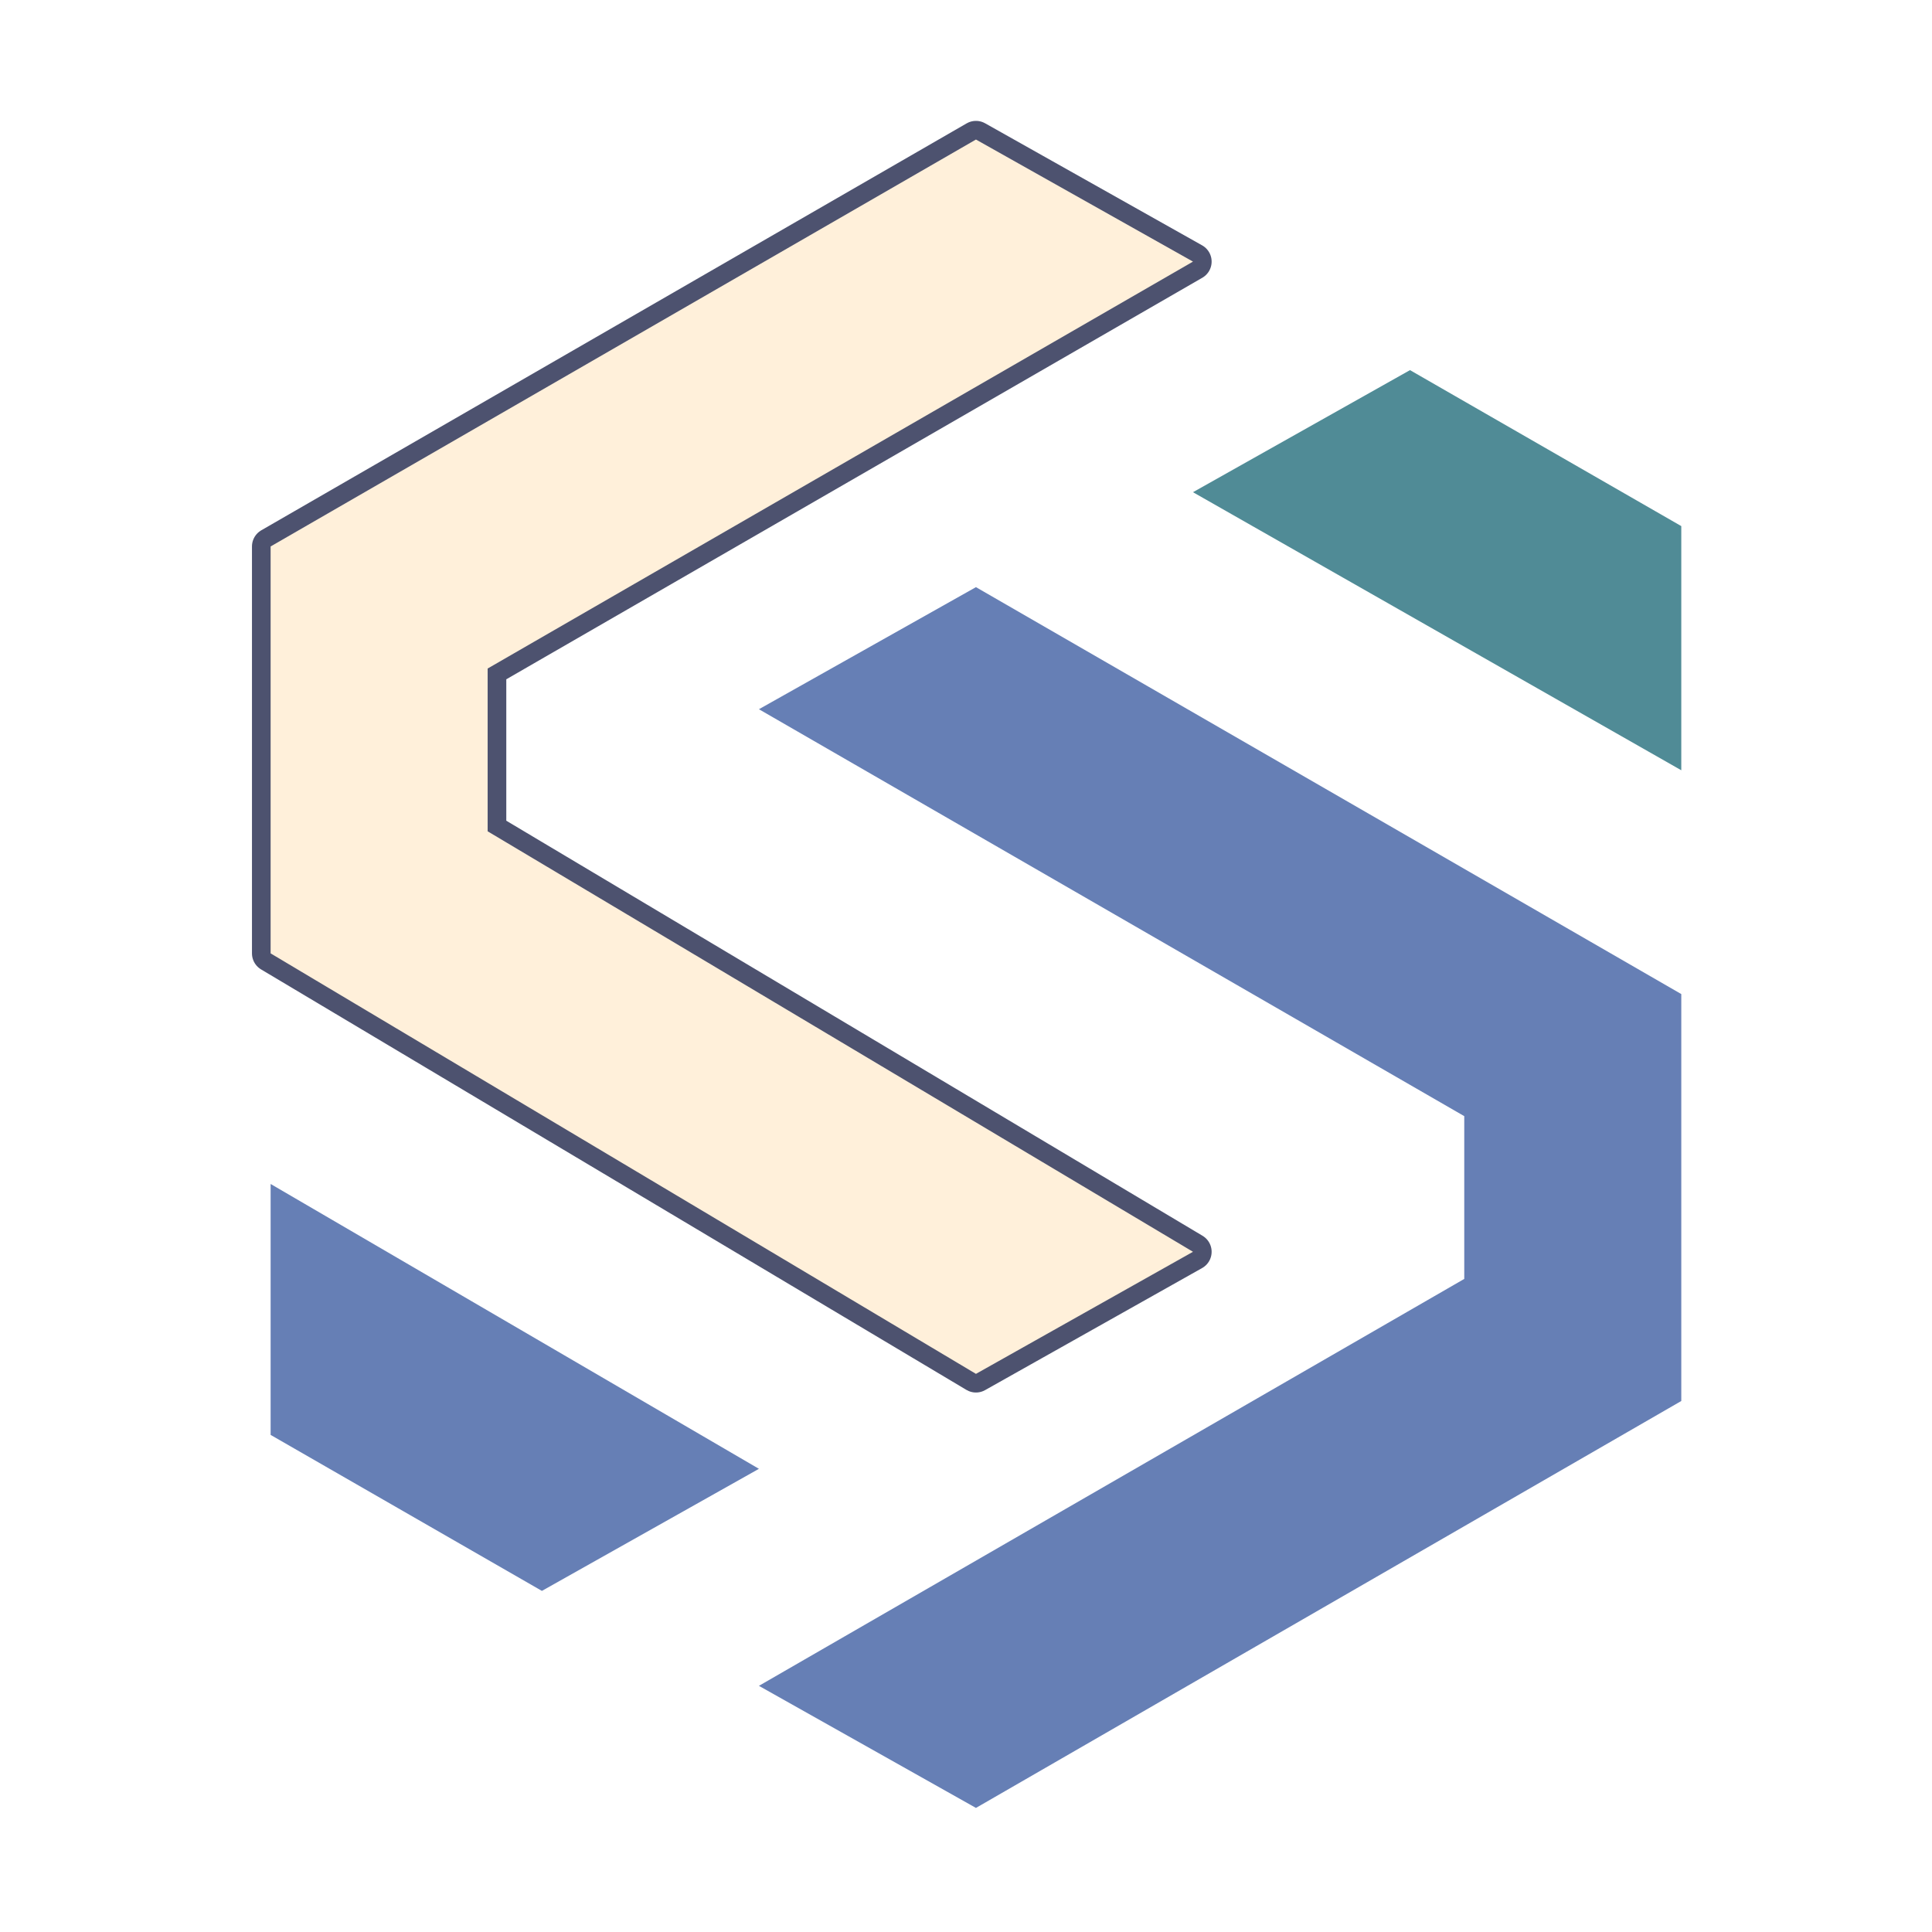
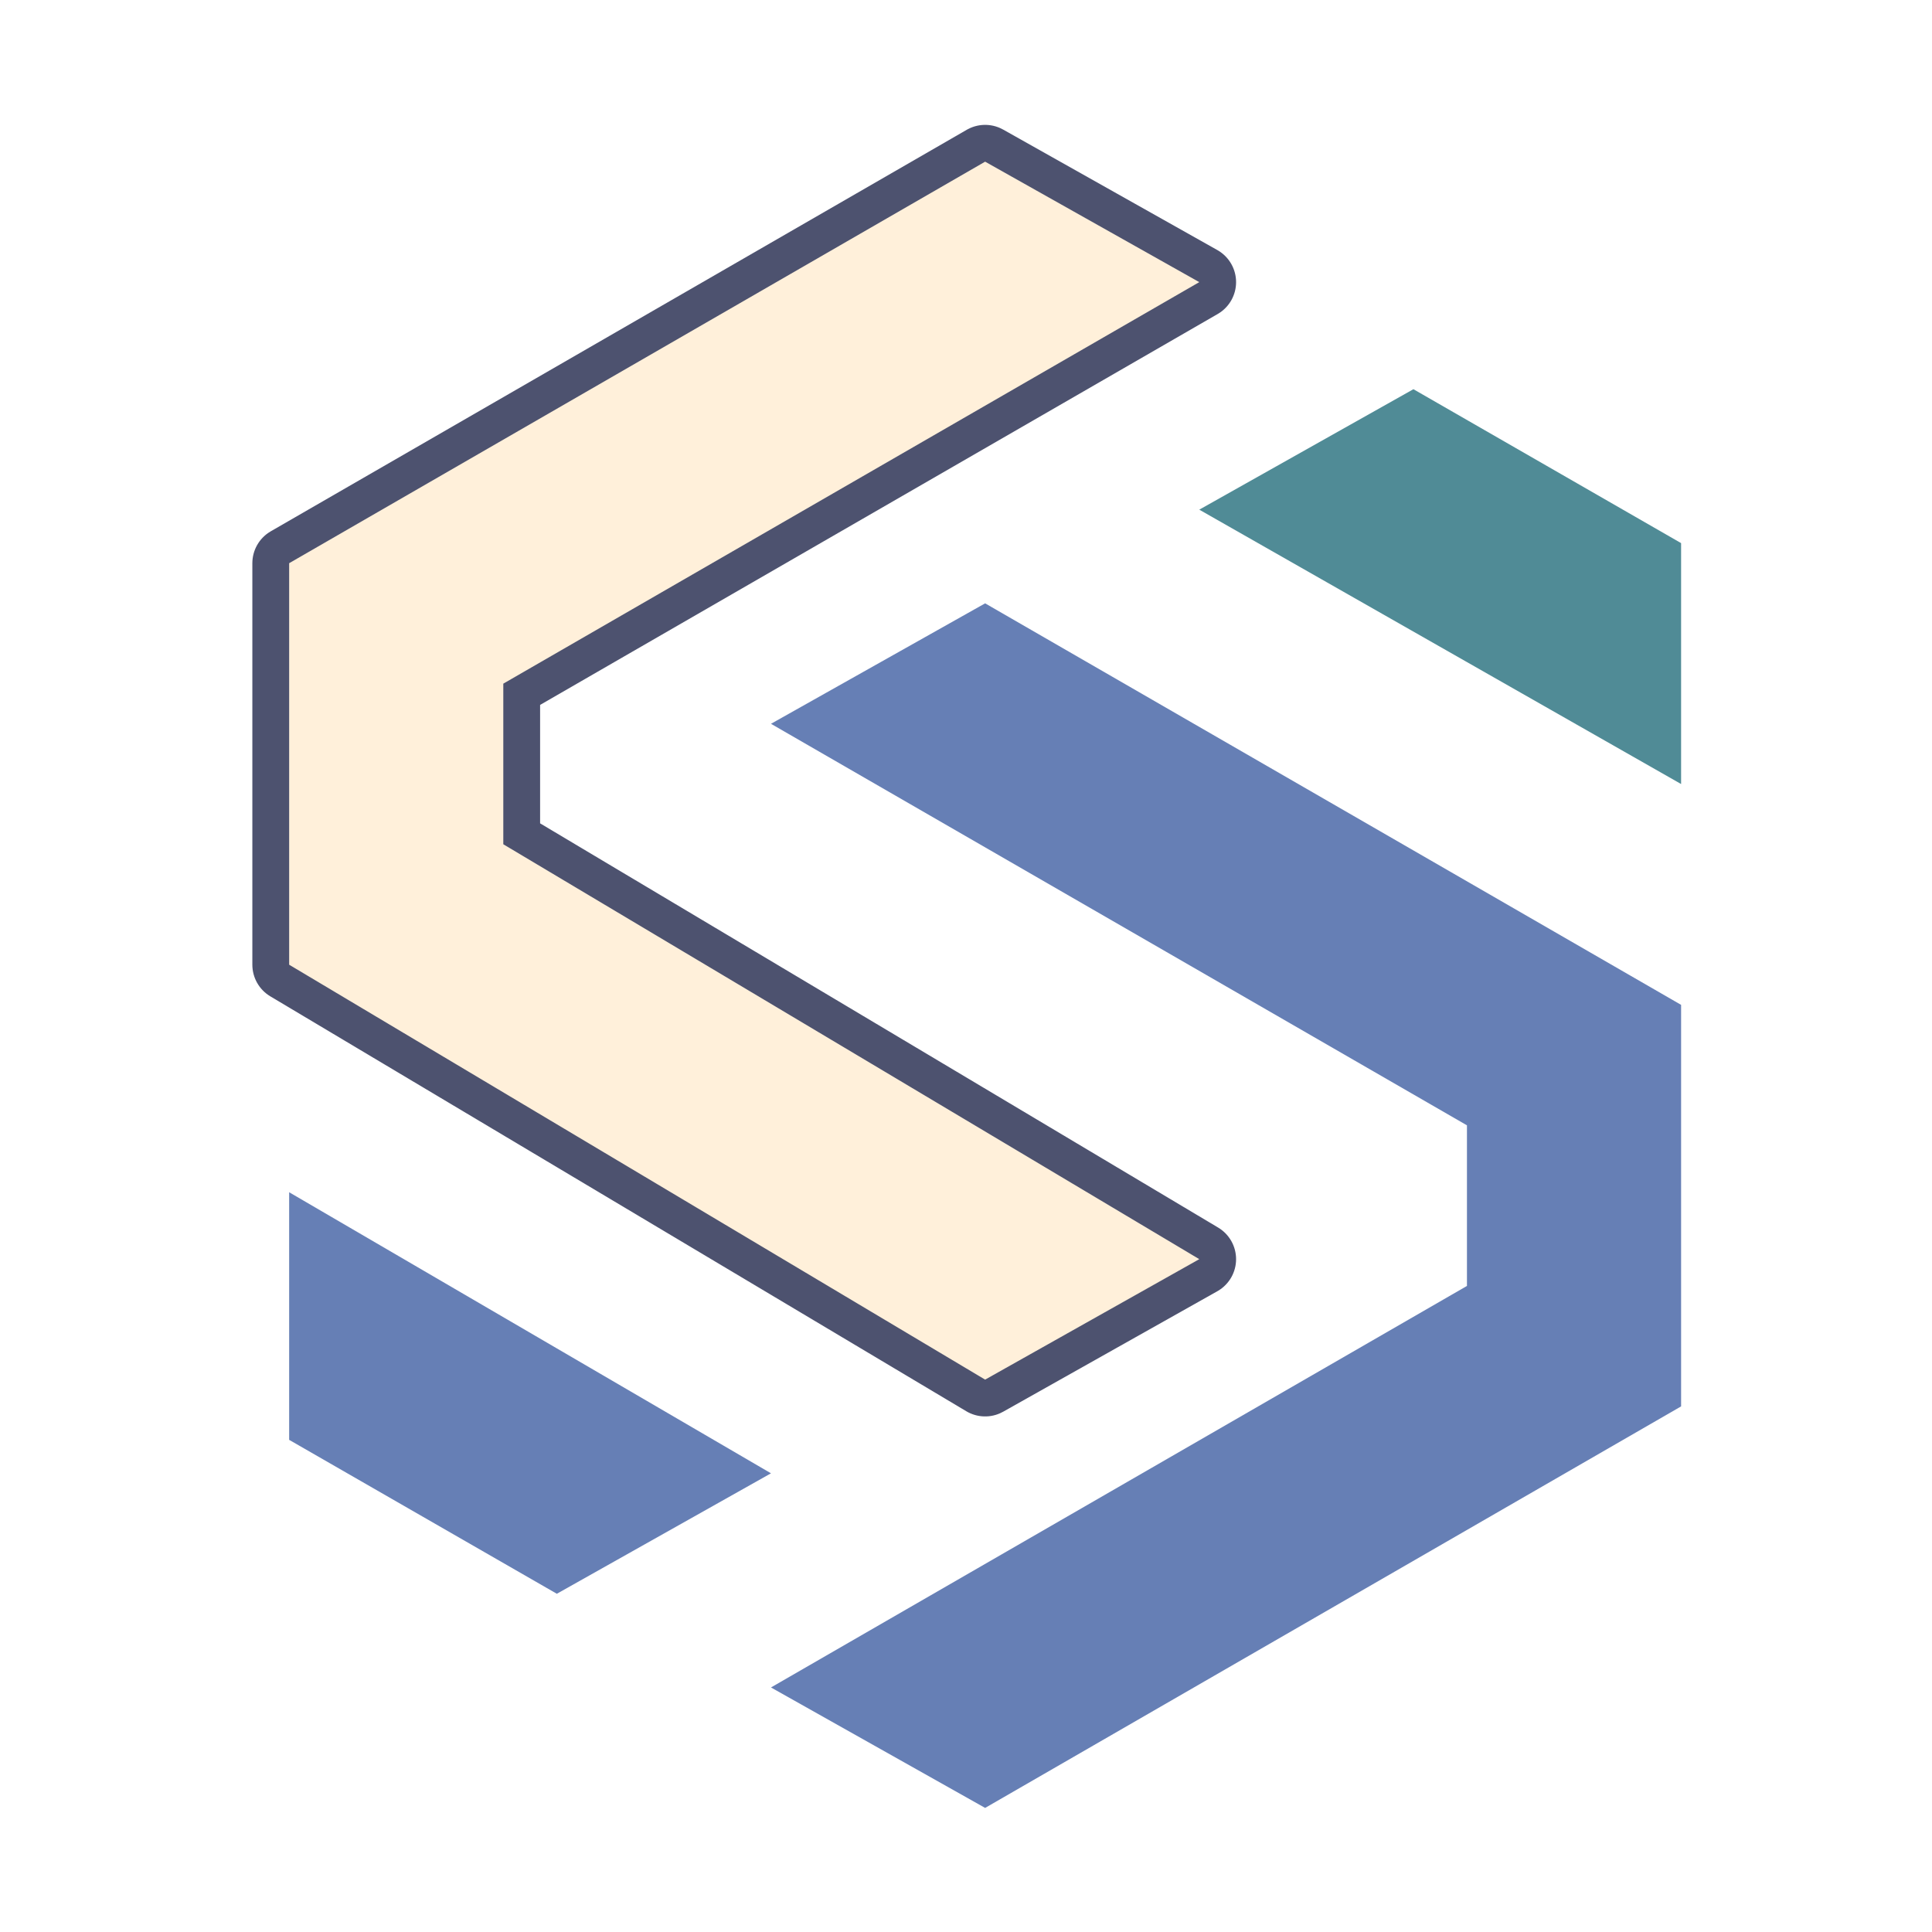
<svg xmlns="http://www.w3.org/2000/svg" width="64" height="64" viewBox="0 0 64 64">
-   <g id="frameless-artwork" transform="translate(-10.20772 -6.967359) scale(1.329377)">
+   <g id="frameless-artwork" transform="translate(-9.339084 -6.080071) scale(1.31173)">
    <defs>
      <linearGradient id="enamel" x1="0" y1="0" x2=".6" y2="1">
        <stop stop-color="#f4c8d7" />
        <stop offset=".4" stop-color="#e88bb6" />
        <stop offset="1" stop-color="#b94e87" />
      </linearGradient>
      <linearGradient id="ink" x1="0" y1="0" x2="1" y2="1">
        <stop stop-color="#f4c8d7" />
        <stop offset=".6" stop-color="#e56ea1" />
        <stop offset="1" stop-color="#b39bd9" />
      </linearGradient>
      <linearGradient id="gem" x1="0" y1="0" x2="1" y2="1">
        <stop stop-color="#d9c3f2" />
        <stop offset=".5" stop-color="#9272ba" />
        <stop offset="1" stop-color="#71385f" />
      </linearGradient>
    </defs>
    <g stroke-linecap="round" stroke-linejoin="round" />
    <defs>
      <linearGradient id="s-paper" gradientUnits="userSpaceOnUse" x1="15" y1="8" x2="43" y2="58">
        <stop stop-color="#fff0da" />
        <stop offset="1" stop-color="#d7cbd3" />
      </linearGradient>
      <linearGradient id="s-jade" gradientUnits="userSpaceOnUse" x1="15" y1="8" x2="43" y2="58">
        <stop stop-color="#88cdb9" />
        <stop offset="1" stop-color="#44878c" />
      </linearGradient>
      <linearGradient id="s-blue" gradientUnits="userSpaceOnUse" x1="15" y1="8" x2="43" y2="58">
        <stop stop-color="#9ab8d8" />
        <stop offset="1" stop-color="#5d74a5" />
      </linearGradient>
      <linearGradient id="s-violet" gradientUnits="userSpaceOnUse" x1="15" y1="8" x2="43" y2="58">
        <stop stop-color="#b3a1d9" />
        <stop offset="1" stop-color="#8274a9" />
      </linearGradient>
      <linearGradient id="s-rose" gradientUnits="userSpaceOnUse" x1="15" y1="8" x2="43" y2="58">
        <stop stop-color="#eca2bc" />
        <stop offset="1" stop-color="#b66696" />
      </linearGradient>
      <linearGradient id="s-copper" gradientUnits="userSpaceOnUse" x1="15" y1="8" x2="43" y2="58">
        <stop stop-color="#f0c582" />
        <stop offset="1" stop-color="#d59965" />
      </linearGradient>
      <linearGradient id="s-steel" gradientUnits="userSpaceOnUse" x1="15" y1="8" x2="43" y2="58">
        <stop stop-color="#cbd9d9" />
        <stop offset="1" stop-color="#8298b0" />
      </linearGradient>
      <linearGradient id="s-coral" gradientUnits="userSpaceOnUse" x1="15" y1="8" x2="43" y2="58">
        <stop stop-color="#ef9b83" />
        <stop offset="1" stop-color="#cc697c" />
      </linearGradient>
      <linearGradient id="screen-glass" gradientUnits="userSpaceOnUse" x1="32" y1="10" x2="32" y2="45">
        <stop stop-color="#42516c" />
        <stop offset="1" stop-color="#29283e" />
      </linearGradient>
      <linearGradient id="rubber-handle" gradientUnits="userSpaceOnUse" x1="32" y1="8" x2="32" y2="24">
        <stop stop-color="#ee9c91" />
        <stop offset=".45" stop-color="#e87f8d" />
        <stop offset="1" stop-color="#b85c7b" />
      </linearGradient>
    </defs>
    <g data-material="authored" stroke-linecap="round" stroke-linejoin="round">
      <g transform="translate(8 5) scale(.169)" data-material="authored">
-         <path d="M38 82 142 22 174 40 70 100v24l104 62-32 18L38 142Z" fill="#fff0da" stroke="#4d526f" stroke-width="5.5" stroke-linejoin="round" paint-order="stroke fill" />
+         <path d="M38 82 142 22 174 40 70 100v24l104 62-32 18L38 142Z" fill="#fff0da" stroke="#4d526f" stroke-width="11" stroke-linejoin="round" paint-order="stroke fill" />
        <path d="M142 88l104 60v60l-104 60-32-18 104-60v-24l-104-60Z" fill="#667fb5" />
        <path d="M174 74l32-18 40 23v36l-72-41Z" fill="#508b96" />
        <path d="M38 176l72 42-32 18-40-23Z" fill="#667fb5" />
      </g>
    </g>
  </g>
</svg>
